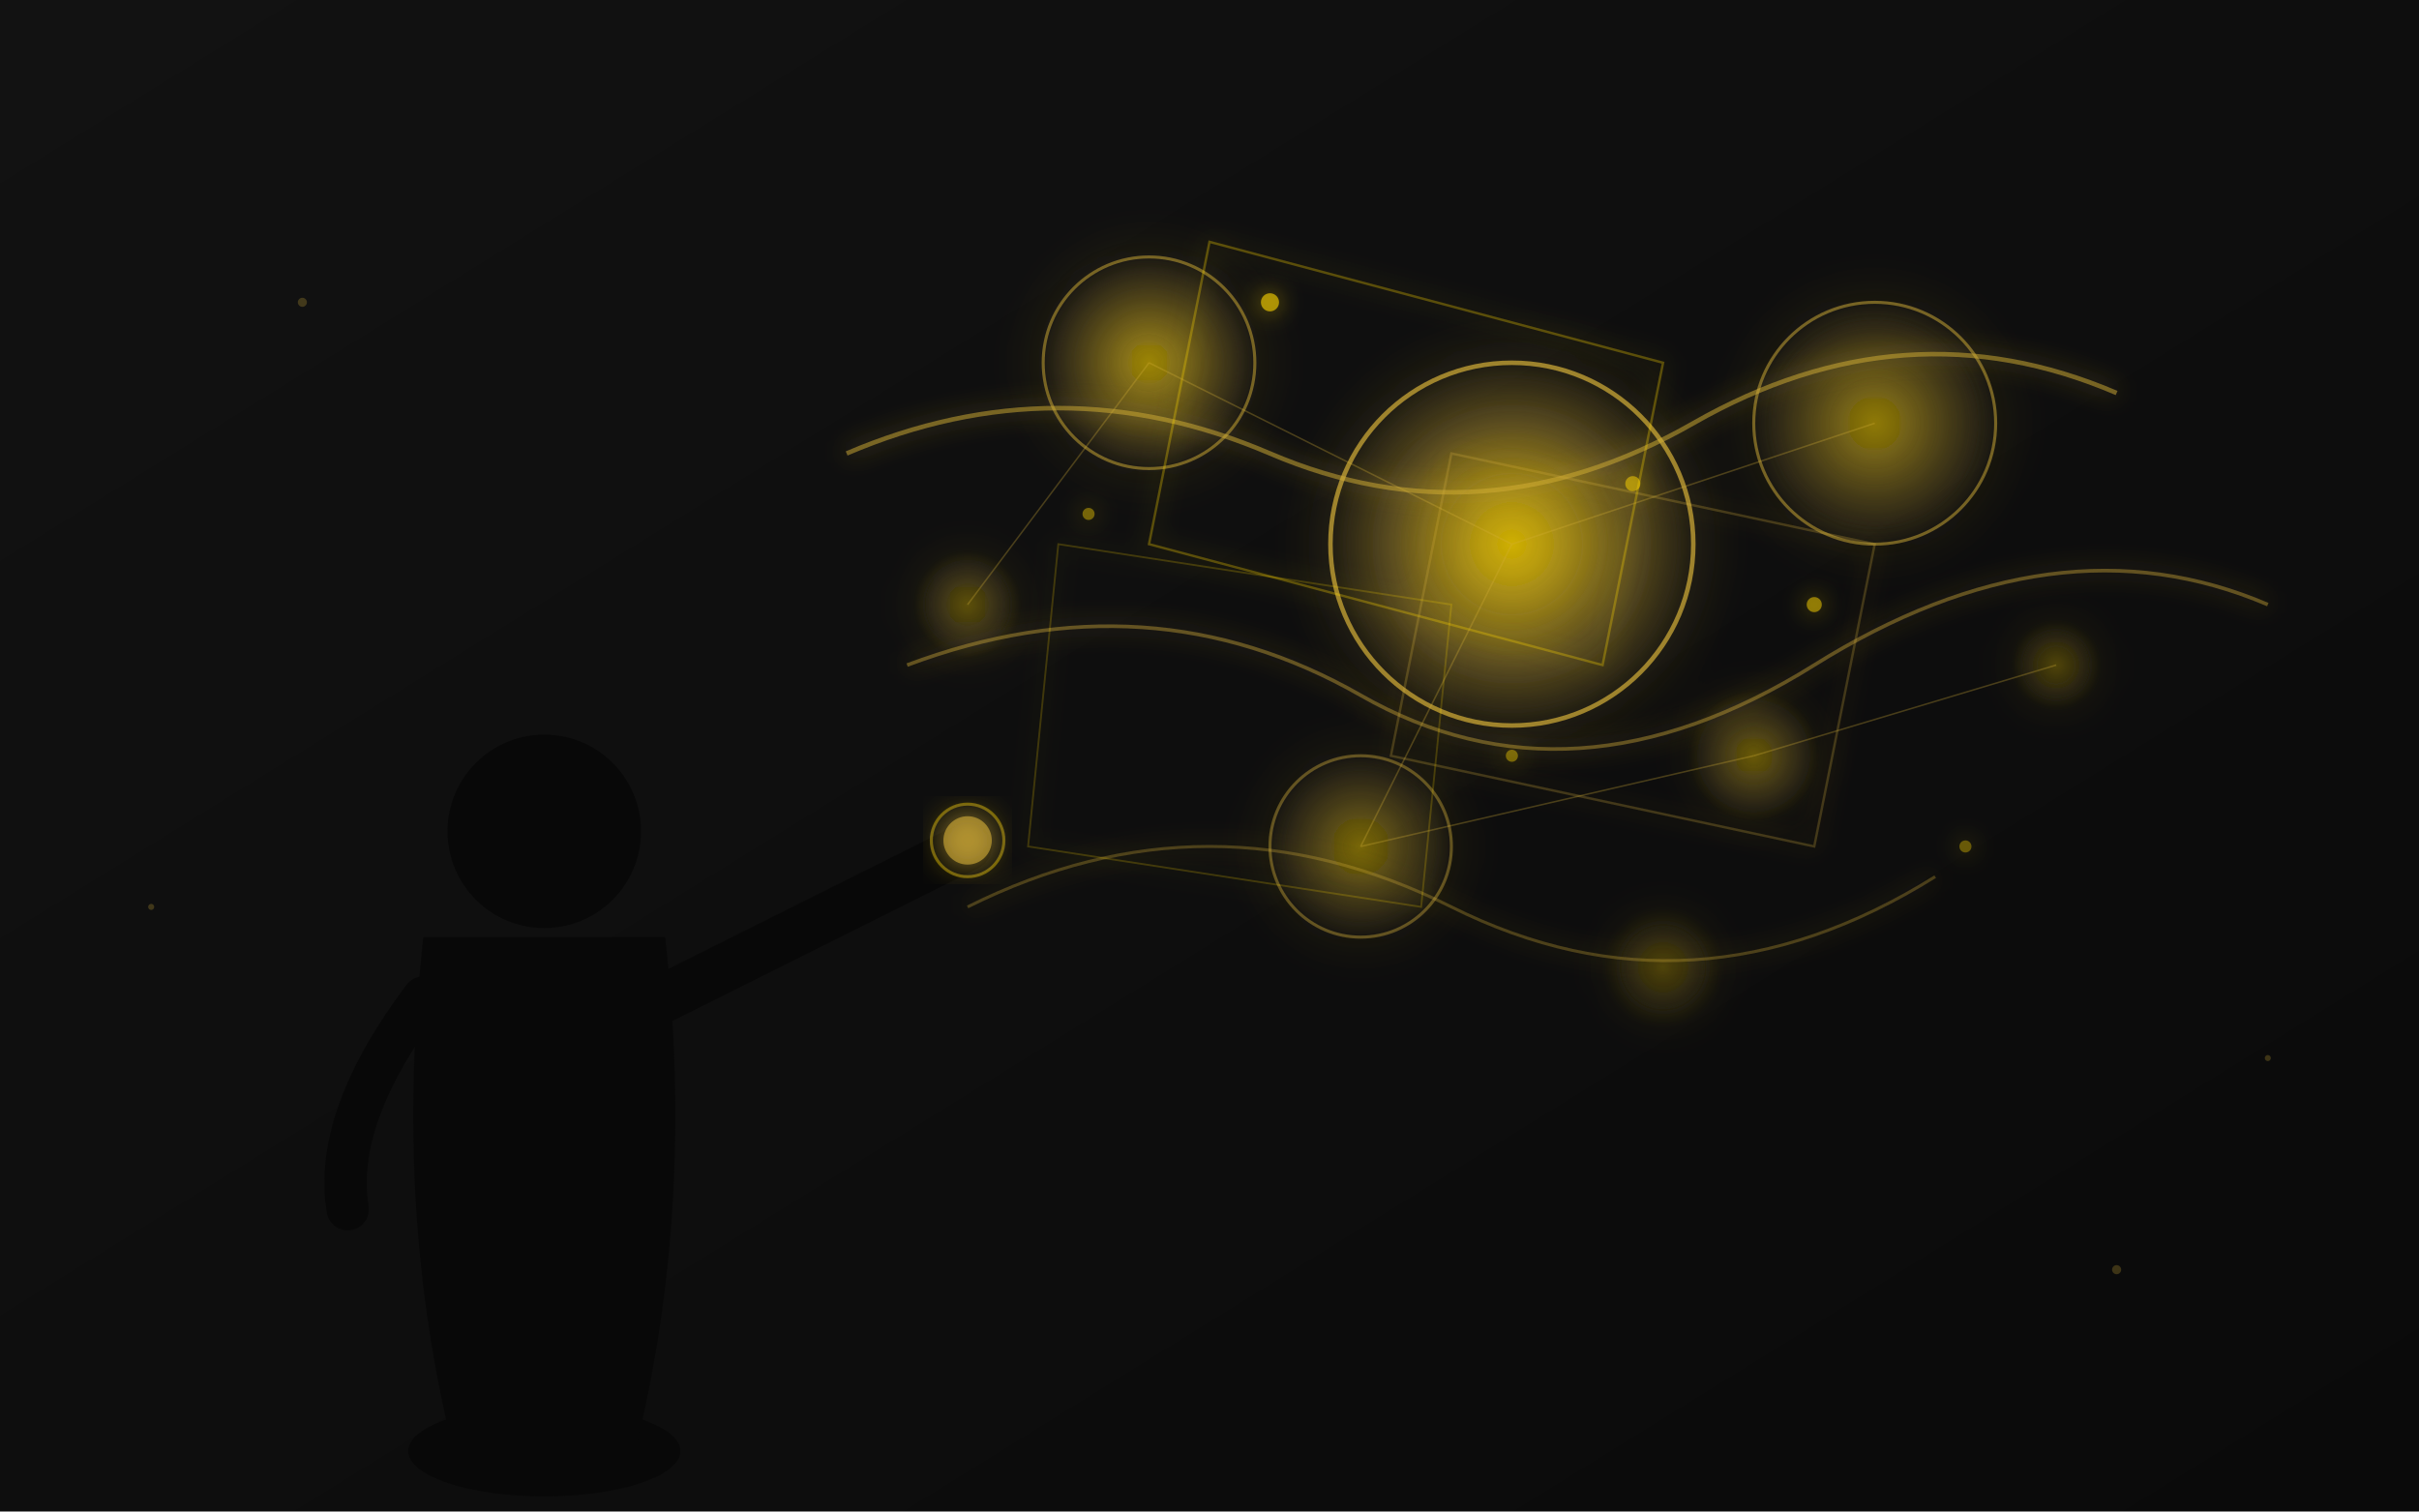
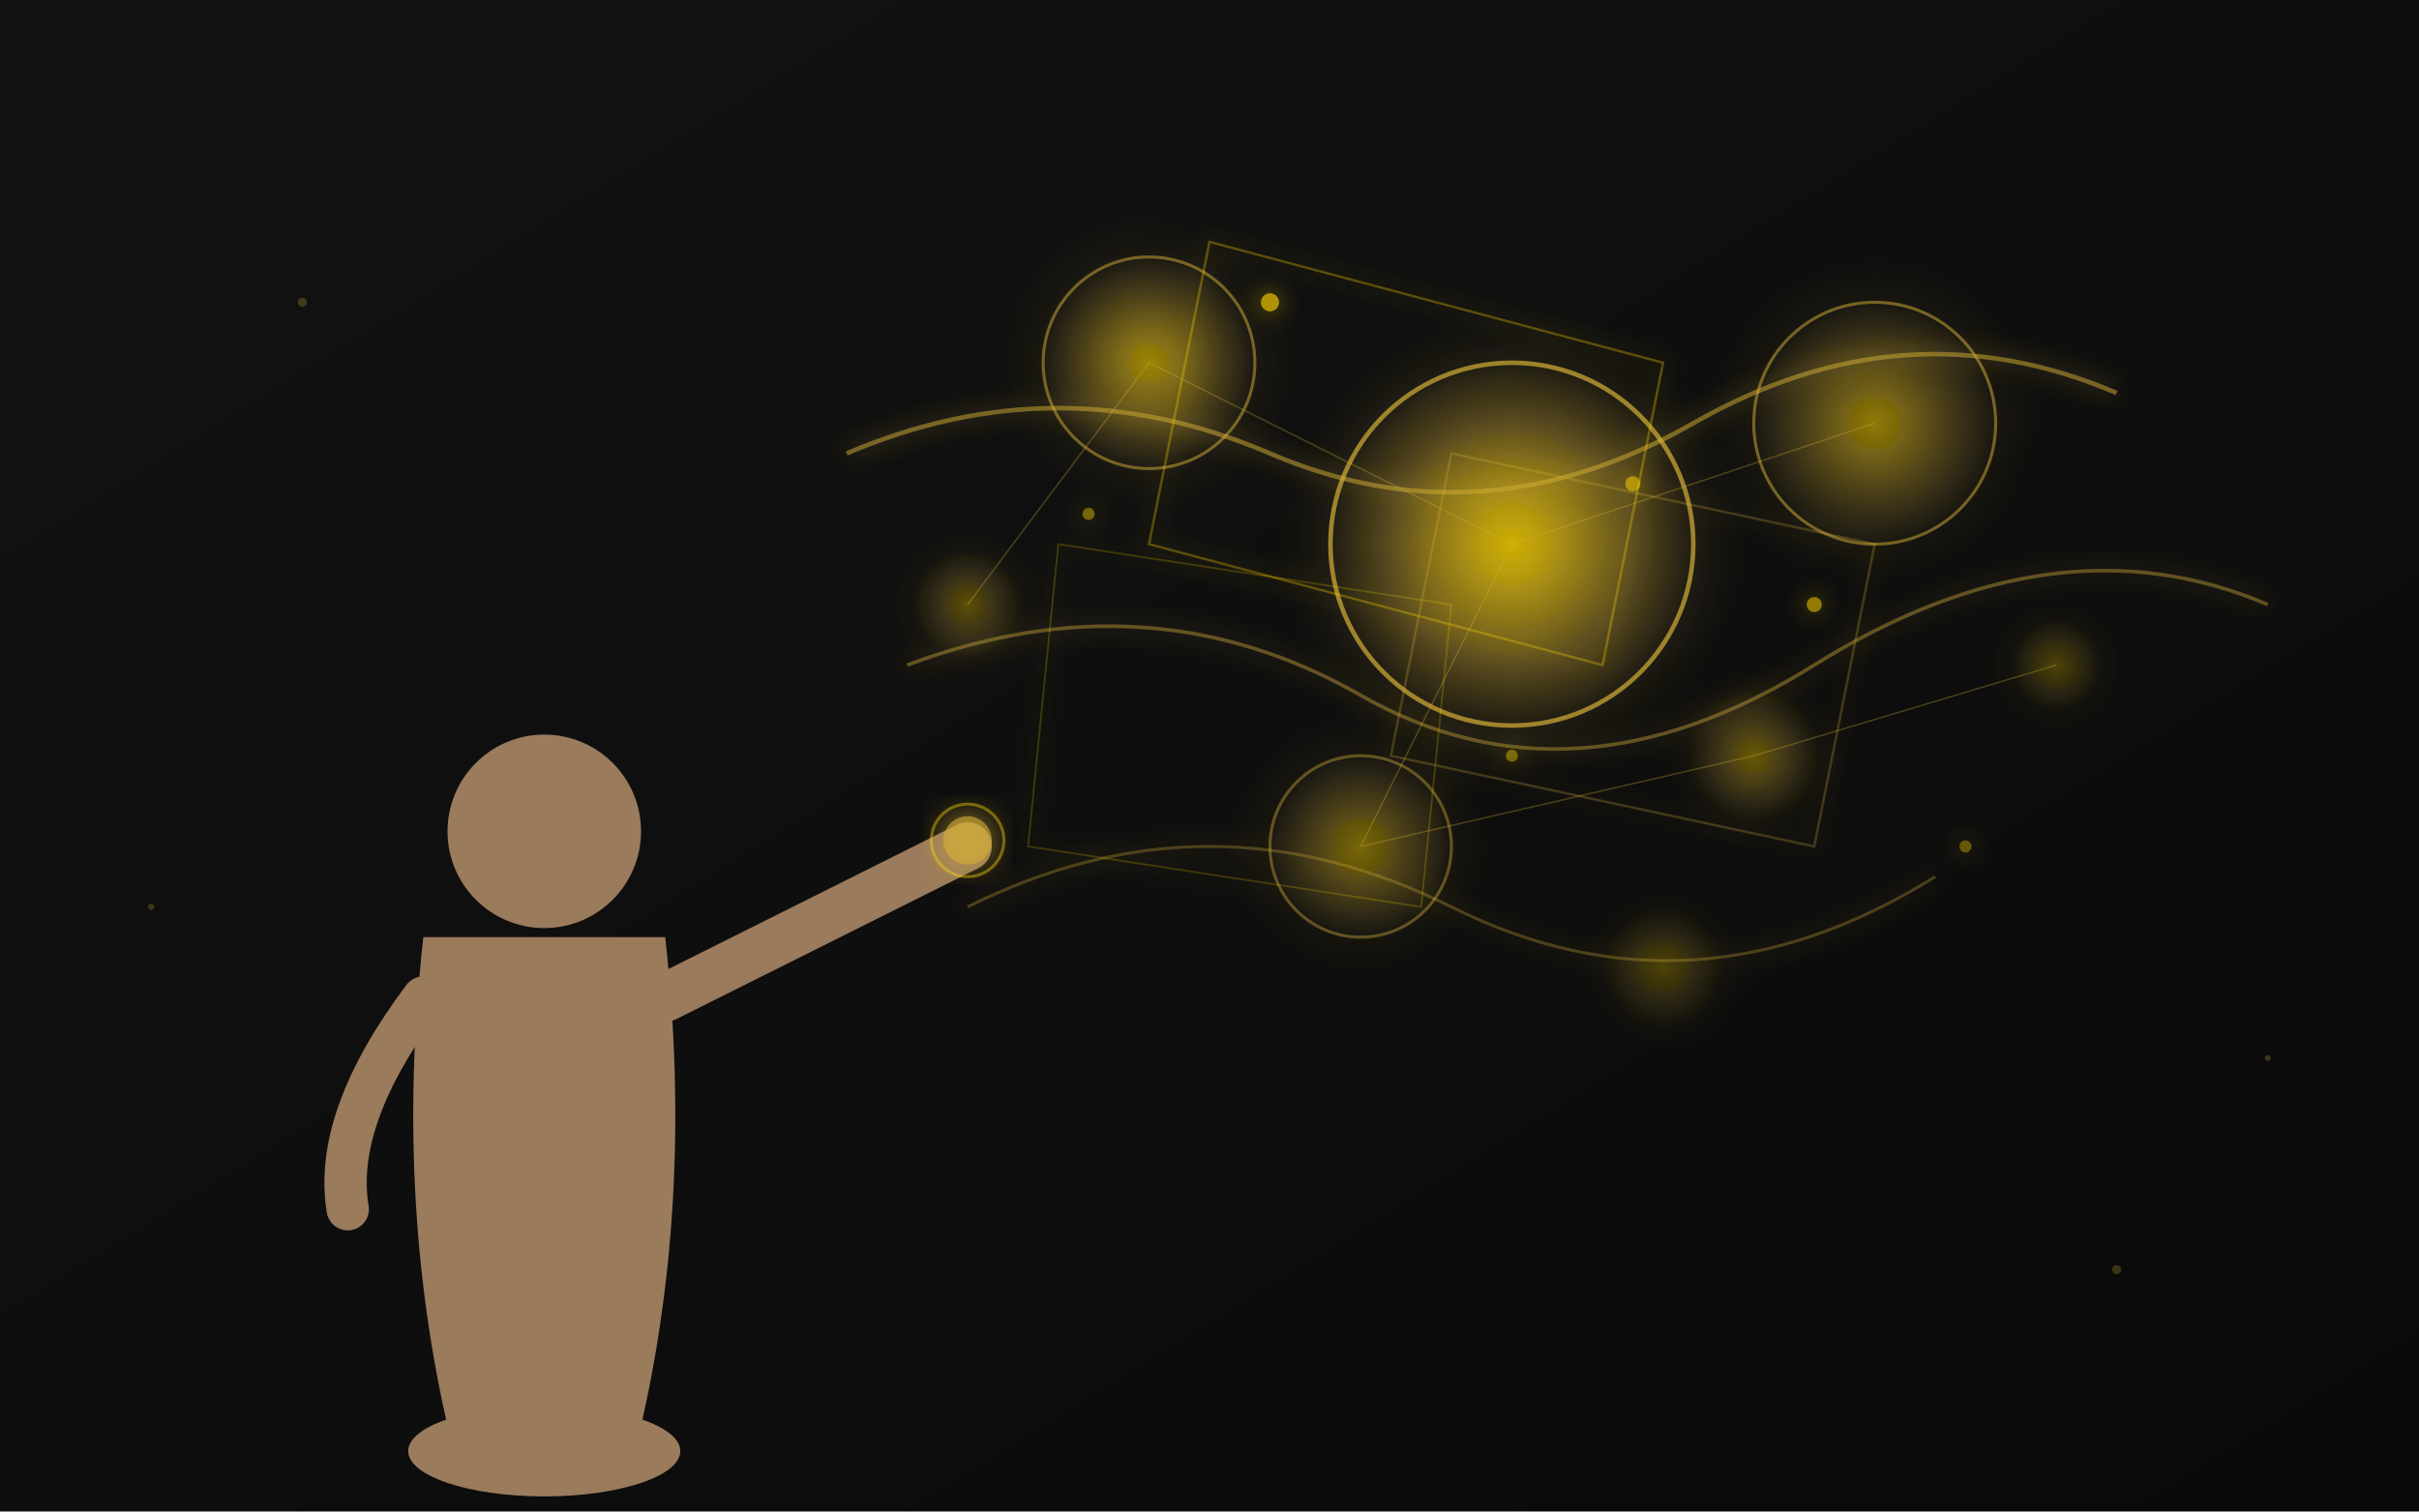
<svg xmlns="http://www.w3.org/2000/svg" viewBox="0 0 800 500">
  <defs>
    <linearGradient id="goldGlow5" x1="0%" y1="0%" x2="100%" y2="100%">
      <stop offset="0%" style="stop-color:#D4AF37;stop-opacity:1" />
      <stop offset="50%" style="stop-color:#FFD700;stop-opacity:0.8" />
      <stop offset="100%" style="stop-color:#B8860B;stop-opacity:1" />
    </linearGradient>
    <linearGradient id="bgGrad5" x1="0%" y1="0%" x2="100%" y2="100%">
      <stop offset="0%" style="stop-color:#121212" />
      <stop offset="100%" style="stop-color:#0a0a0a" />
    </linearGradient>
    <radialGradient id="orbGlow5" cx="50%" cy="50%" r="50%">
      <stop offset="0%" style="stop-color:#FFD700;stop-opacity:0.6" />
      <stop offset="70%" style="stop-color:#D4AF37;stop-opacity:0.2" />
      <stop offset="100%" style="stop-color:#D4AF37;stop-opacity:0" />
    </radialGradient>
    <filter id="glow5">
      <feGaussianBlur stdDeviation="4" result="coloredBlur" />
      <feMerge>
        <feMergeNode in="coloredBlur" />
        <feMergeNode in="SourceGraphic" />
      </feMerge>
    </filter>
    <filter id="softGlow5">
      <feGaussianBlur stdDeviation="8" result="coloredBlur" />
      <feMerge>
        <feMergeNode in="coloredBlur" />
        <feMergeNode in="SourceGraphic" />
      </feMerge>
    </filter>
  </defs>
  <rect width="800" height="500" fill="url(#bgGrad5)" />
  <g filter="url(#softGlow5)">
    <circle cx="500" cy="180" r="60" fill="url(#orbGlow5)" />
    <circle cx="500" cy="180" r="60" fill="none" stroke="#D4AF37" stroke-width="1.5" opacity="0.7" />
    <circle cx="380" cy="120" r="35" fill="url(#orbGlow5)" opacity="0.7" />
    <circle cx="380" cy="120" r="35" fill="none" stroke="#D4AF37" stroke-width="1" opacity="0.5" />
    <circle cx="620" cy="140" r="40" fill="url(#orbGlow5)" opacity="0.6" />
    <circle cx="620" cy="140" r="40" fill="none" stroke="#D4AF37" stroke-width="1" opacity="0.5" />
    <circle cx="450" cy="280" r="30" fill="url(#orbGlow5)" opacity="0.5" />
    <circle cx="450" cy="280" r="30" fill="none" stroke="#D4AF37" stroke-width="1" opacity="0.4" />
    <circle cx="320" cy="200" r="18" fill="url(#orbGlow5)" opacity="0.4" />
    <circle cx="580" cy="250" r="22" fill="url(#orbGlow5)" opacity="0.45" />
    <circle cx="680" cy="220" r="15" fill="url(#orbGlow5)" opacity="0.35" />
    <circle cx="550" cy="320" r="20" fill="url(#orbGlow5)" opacity="0.3" />
  </g>
  <g stroke="#D4AF37" fill="none" filter="url(#glow5)">
    <path d="M 280 150 Q 350 120 420 150 Q 490 180 560 140 Q 630 100 700 130" stroke-width="1.5" opacity="0.5" />
    <path d="M 300 220 Q 380 190 450 230 Q 520 270 600 220 Q 680 170 750 200" stroke-width="1.2" opacity="0.4" />
    <path d="M 320 300 Q 400 260 480 300 Q 560 340 640 290" stroke-width="1" opacity="0.3" />
  </g>
  <g filter="url(#glow5)">
    <polygon points="400,80 550,120 530,220 380,180" fill="none" stroke="#FFD700" stroke-width="0.8" opacity="0.3" />
    <polygon points="480,150 620,180 600,280 460,250" fill="none" stroke="#D4AF37" stroke-width="0.8" opacity="0.25" />
    <polygon points="350,180 480,200 470,300 340,280" fill="none" stroke="#FFD700" stroke-width="0.6" opacity="0.2" />
  </g>
  <g stroke="#D4AF37" stroke-width="0.5" opacity="0.3">
    <line x1="380" y1="120" x2="500" y2="180" />
    <line x1="500" y1="180" x2="620" y2="140" />
    <line x1="500" y1="180" x2="450" y2="280" />
    <line x1="450" y1="280" x2="580" y2="250" />
    <line x1="320" y1="200" x2="380" y2="120" />
    <line x1="580" y1="250" x2="680" y2="220" />
  </g>
  <g fill="#FFD700" filter="url(#glow5)">
    <circle cx="420" cy="100" r="3" opacity="0.6" />
    <circle cx="540" cy="160" r="2.5" opacity="0.5" />
    <circle cx="360" cy="170" r="2" opacity="0.4" />
    <circle cx="600" cy="200" r="2.5" opacity="0.5" />
    <circle cx="500" cy="250" r="2" opacity="0.4" />
    <circle cx="650" cy="280" r="2" opacity="0.35" />
  </g>
-   <g fill="#080808">
+   <g fill="#9A7B5B">
    <ellipse cx="180" cy="480" rx="45" ry="15" />
    <path d="M 140 310 Q 130 400 150 480 L 210 480 Q 230 400 220 310 Z" />
    <circle cx="180" cy="275" r="32" />
-     <path d="M 220 330 Q 280 300 320 280" stroke="#080808" stroke-width="16" fill="none" stroke-linecap="round" />
-     <path d="M 140 330 Q 110 370 115 400" stroke="#080808" stroke-width="14" fill="none" stroke-linecap="round" />
+     <path d="M 220 330 Q 280 300 320 280" stroke="#9A7B5B" stroke-width="16" fill="none" stroke-linecap="round" />
+     <path d="M 140 330 Q 110 370 115 400" stroke="#9A7B5B" stroke-width="14" fill="none" stroke-linecap="round" />
  </g>
  <g filter="url(#glow5)">
    <circle cx="320" cy="278" r="8" fill="#D4AF37" opacity="0.6" />
    <circle cx="320" cy="278" r="12" fill="none" stroke="#FFD700" stroke-width="1" opacity="0.4" />
  </g>
  <g fill="#D4AF37" opacity="0.25">
    <circle cx="100" cy="100" r="1.5" />
    <circle cx="750" cy="350" r="1" />
    <circle cx="50" cy="300" r="1" />
    <circle cx="700" cy="420" r="1.5" />
  </g>
</svg>
